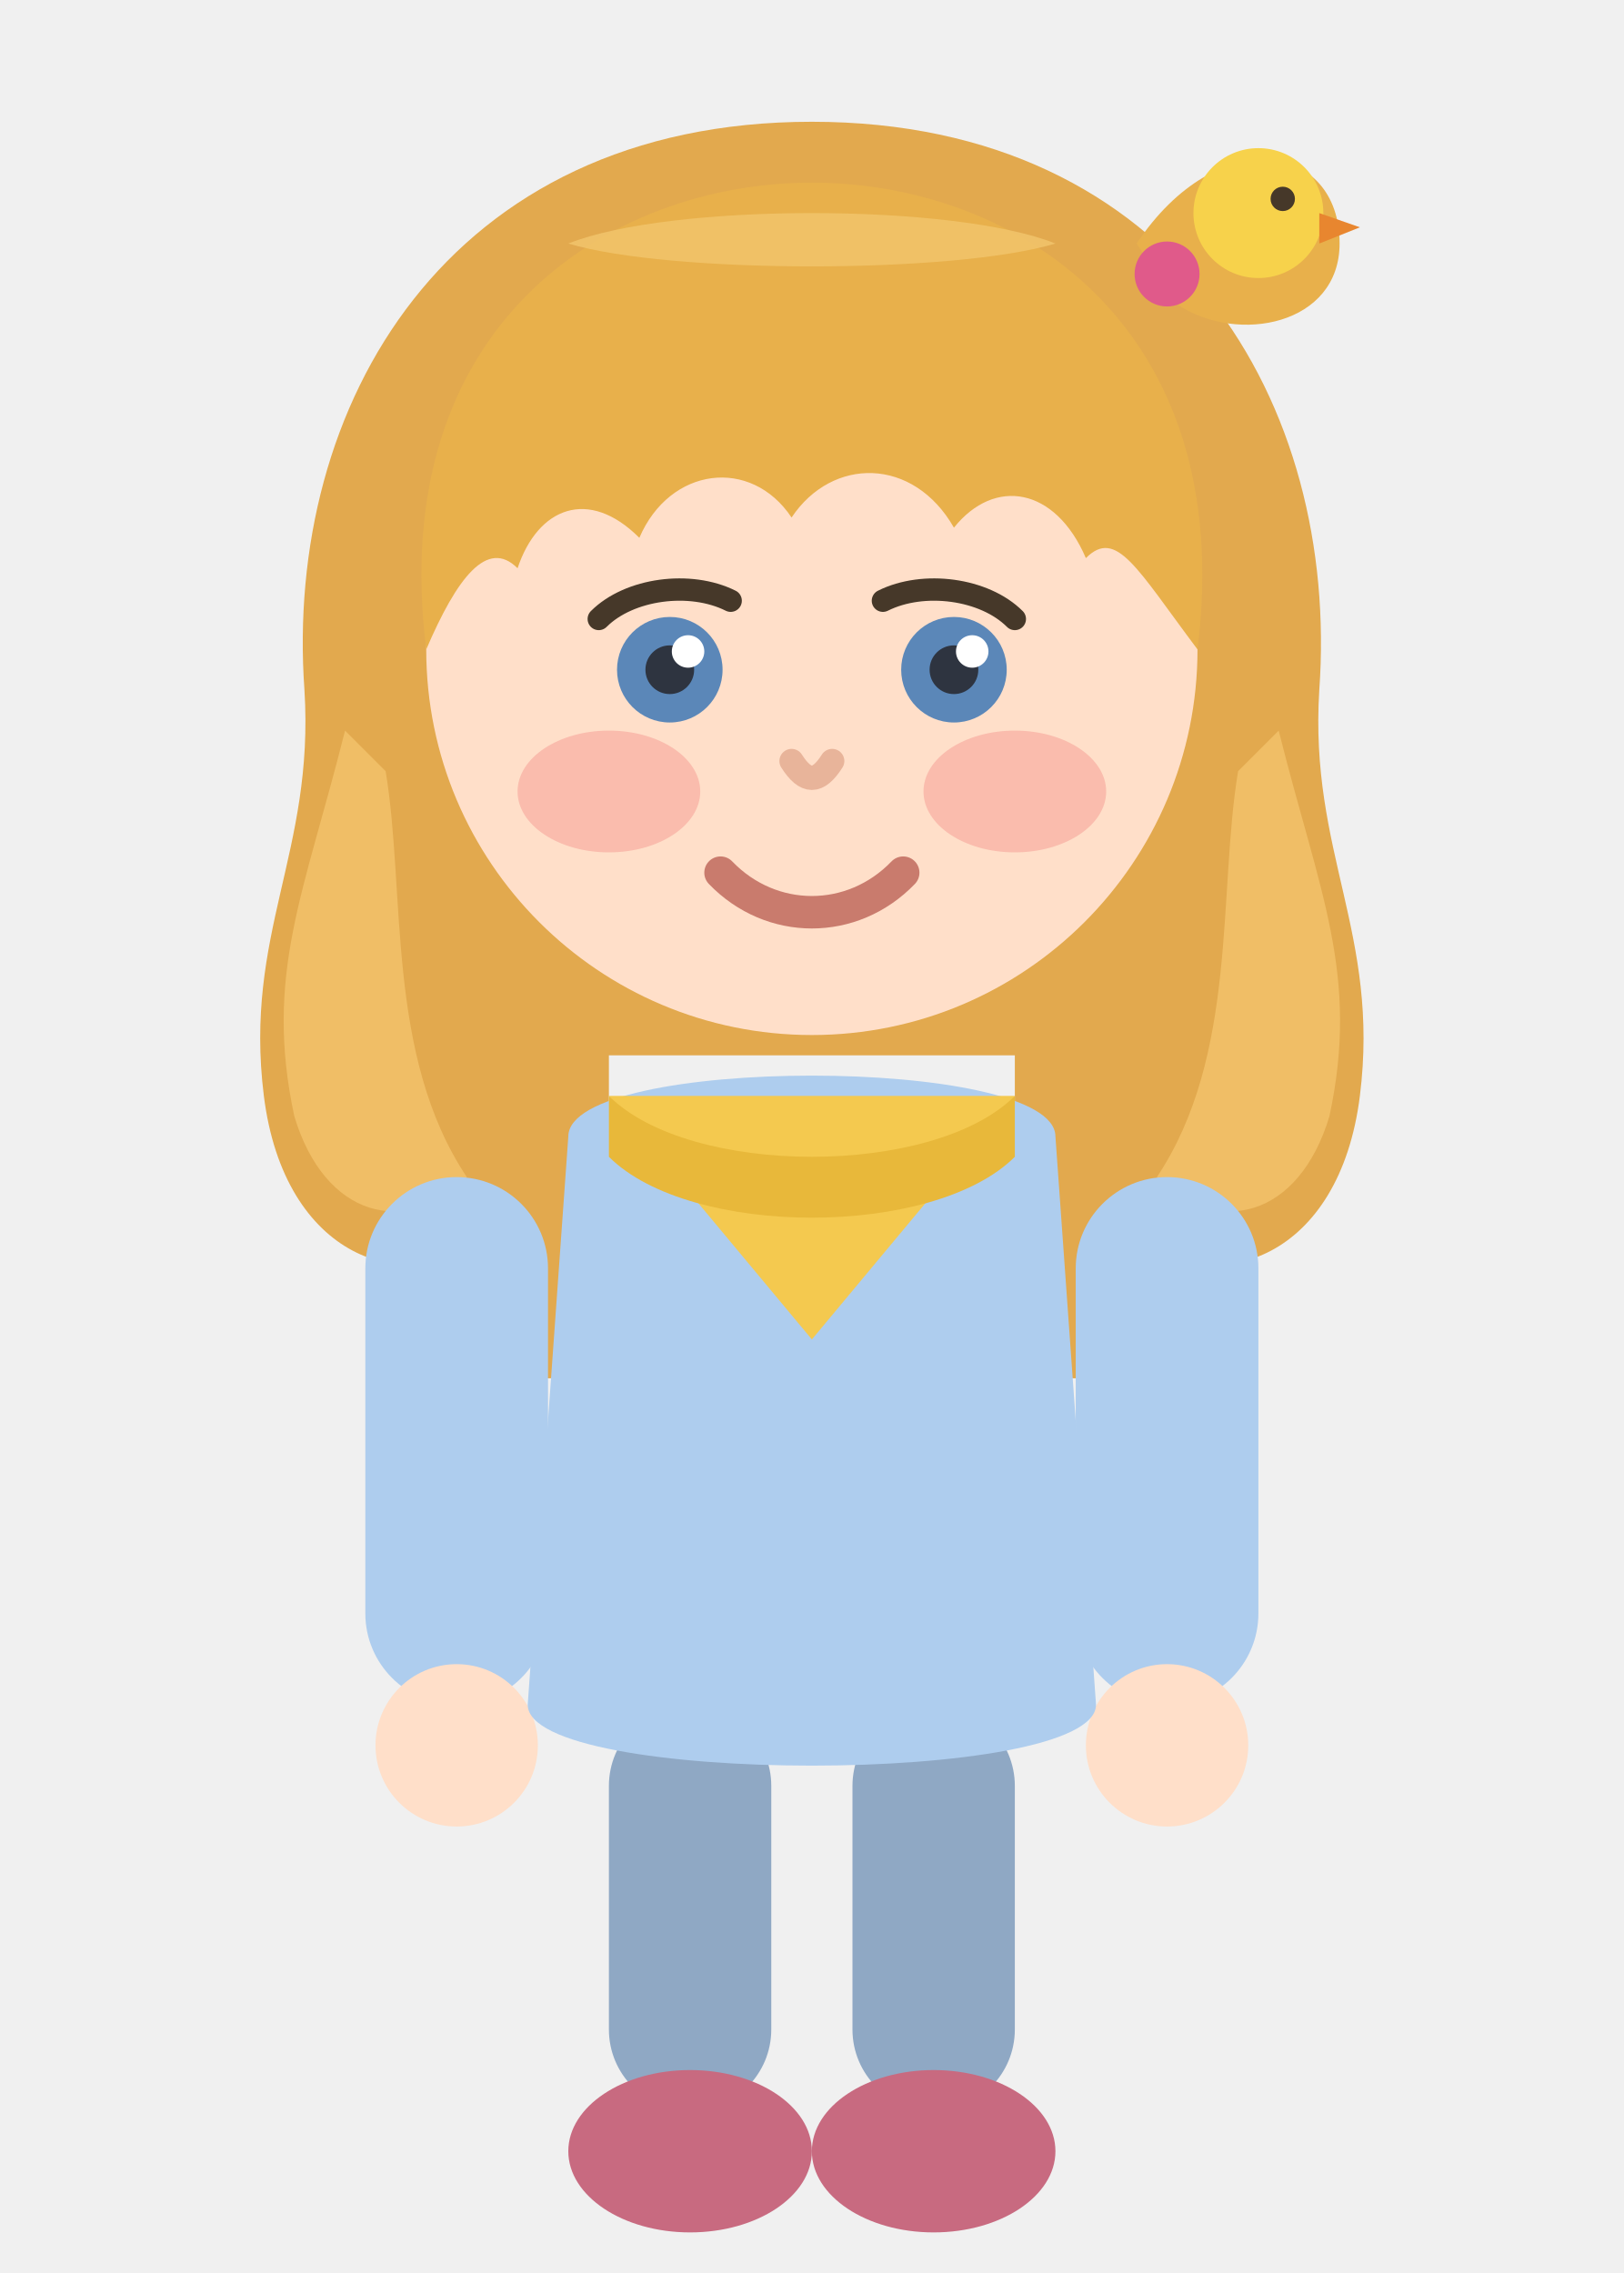
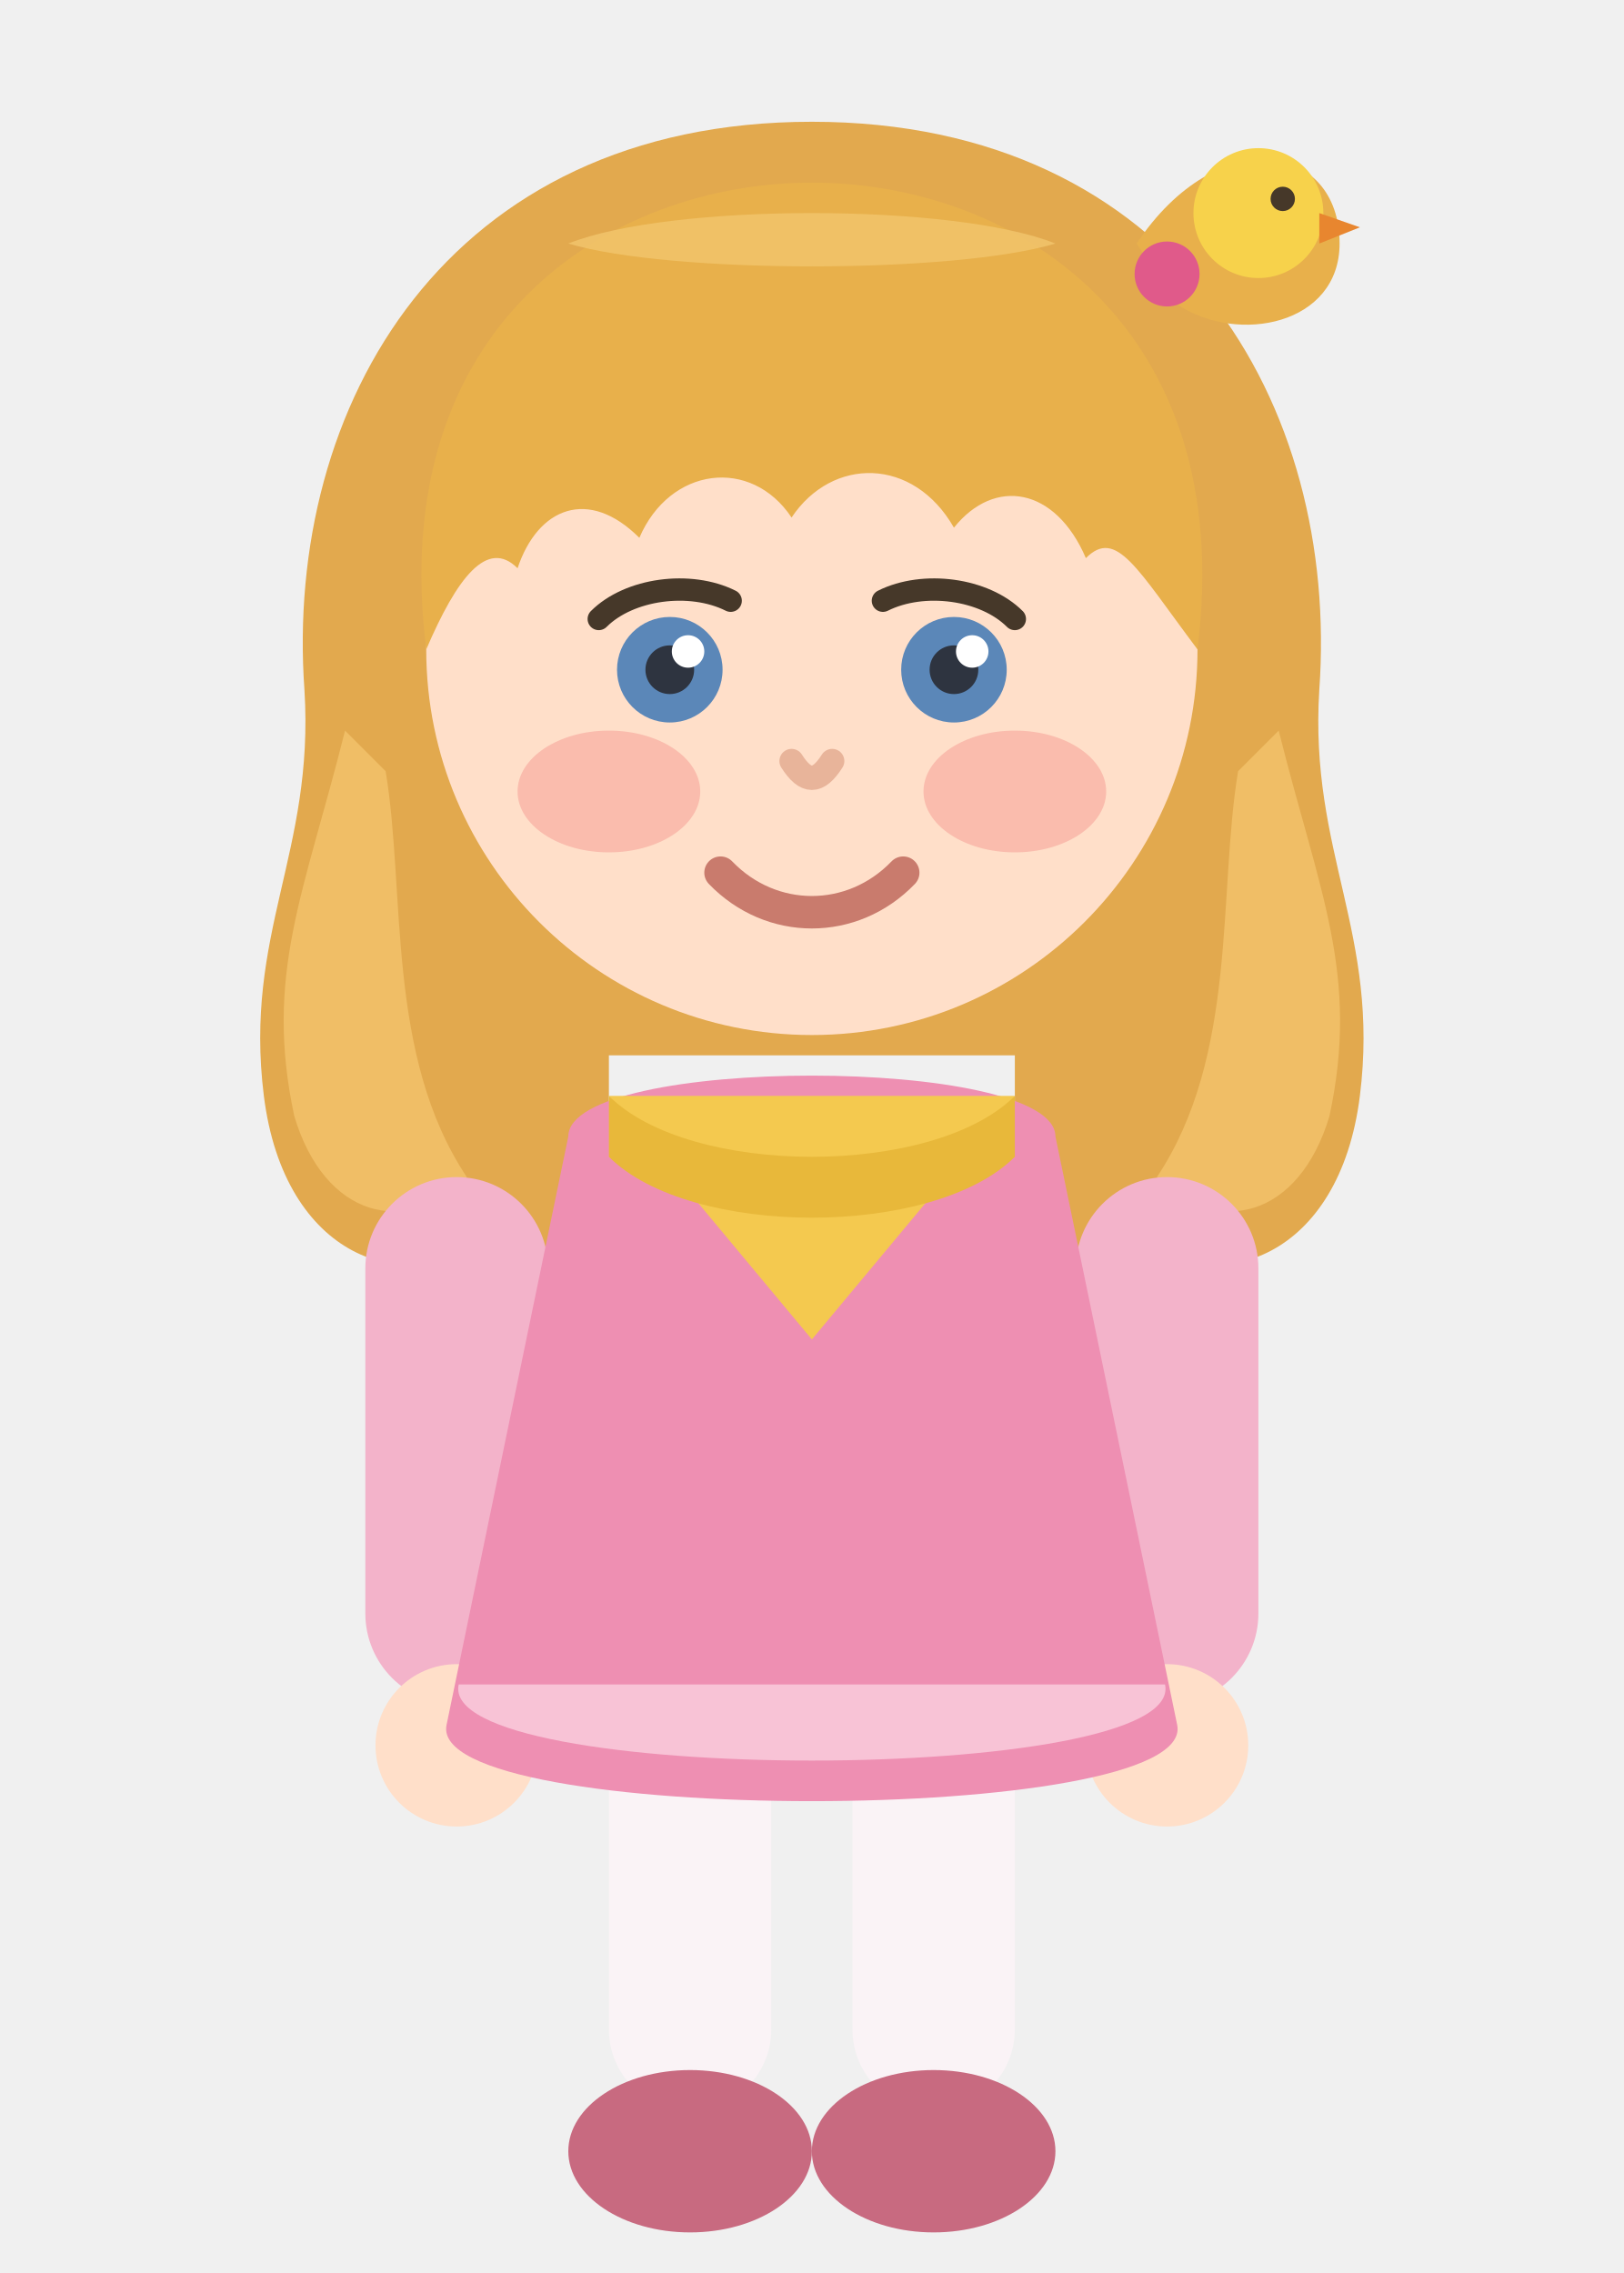
<svg xmlns="http://www.w3.org/2000/svg" viewBox="0 0 80 112">
  <path d="M40 6            C 22 6, 14 20, 15 34            C 15.5 42, 12 46, 13 54            C 14 62, 20 64, 24 61            C 21 65, 25 70, 30 67            L 30 52 L 50 52 L 50 67            C 55 70, 59 65, 56 61            C 60 64, 66 62, 67 54            C 68 46, 64.5 42, 65 34            C 66 20, 58 6, 40 6 Z" fill="#e2a94e" />
  <path d="M17 36 C 15 44, 13 48, 14.5 55 C 16 60, 20 61, 23 58 C 19 52, 20 44, 19 38 Z" fill="#f0be66" />
  <path d="M63 36 C 65 44, 67 48, 65.5 55 C 64 60, 60 61, 57 58 C 61 52, 60 44, 61 38 Z" fill="#f0be66" />
-   <rect x="30" y="84" width="8" height="20" rx="4" fill="#8fa8c4" />
-   <rect x="42" y="84" width="8" height="20" rx="4" fill="#8fa8c4" />
+   <rect x="30" y="84" width="8" height="20" rx="4" fill="#faf3f6" />
+   <rect x="42" y="84" width="8" height="20" rx="4" fill="#faf3f6" />
  <ellipse cx="34" cy="106" rx="6" ry="4" fill="#c86a80" />
  <ellipse cx="46" cy="106" rx="6" ry="4" fill="#c86a80" />
-   <rect x="18" y="58" width="9" height="26" rx="4.5" fill="#aecdee" />
-   <rect x="53" y="58" width="9" height="26" rx="4.5" fill="#aecdee" />
+   <rect x="18" y="58" width="9" height="26" rx="4.5" fill="#f3b3ca" />
+   <rect x="53" y="58" width="9" height="26" rx="4.5" fill="#f3b3ca" />
  <circle cx="22.5" cy="86" r="4" fill="#ffdfc9" />
  <circle cx="57.5" cy="86" r="4" fill="#ffdfc9" />
-   <path d="M28 56 C 28 52, 52 52, 52 56 L 54 84 C 54 88, 26 88, 26 84 Z" fill="#aecdee" />
+   <path d="M28 56 C 28 52, 52 52, 52 56 L 58 85 C 59 90, 21 90, 22 85 Z" fill="#ee8fb2" />
+   <path d="M22.6 83 L 57.4 83 C 58.5 88, 21.5 88, 22.6 83 Z" fill="#f8c3d6" />
  <path d="M30 54 L 50 54 L 40 66 Z" fill="#f4c94f" />
  <path d="M30 54 C 34 58, 46 58, 50 54 L 50 57 C 46 61, 34 61, 30 57 Z" fill="#e8b83a" />
  <circle cx="40" cy="32" r="19" fill="#ffdfc9" />
  <ellipse cx="30" cy="39" rx="4.5" ry="3" fill="#f59f96" opacity="0.55" />
  <ellipse cx="50" cy="39" rx="4.5" ry="3" fill="#f59f96" opacity="0.55" />
  <circle cx="33" cy="33" r="2.6" fill="#5b87b8" />
  <circle cx="47" cy="33" r="2.6" fill="#5b87b8" />
  <circle cx="33" cy="33" r="1.2" fill="#2e3440" />
  <circle cx="47" cy="33" r="1.2" fill="#2e3440" />
  <circle cx="33.9" cy="32.1" r="0.8" fill="#fff" />
  <circle cx="47.9" cy="32.1" r="0.8" fill="#fff" />
  <path d="M29.5 30.5 C 31 29, 34 28.6, 36 29.6" stroke="#463829" stroke-width="1.1" fill="none" stroke-linecap="round" />
  <path d="M43.5 29.6 C 45.5 28.6, 48.5 29, 50 30.5" stroke="#463829" stroke-width="1.1" fill="none" stroke-linecap="round" />
  <path d="M39 37.5 C 39.7 38.6, 40.3 38.6, 41 37.5" stroke="#e8b49a" stroke-width="1.2" fill="none" stroke-linecap="round" />
  <path d="M35.5 43 C 38 45.6, 42 45.6, 44.5 43" stroke="#c97b6d" stroke-width="1.6" fill="none" stroke-linecap="round" />
  <path d="M21 32            C 19 16, 30 9, 40 9            C 50 9, 61 16, 59 32            C 56 28, 55 26, 53.5 27.5            C 52 24, 49 23.5, 47 26            C 45 22.5, 41 22.5, 39 25.5            C 37 22.5, 33 23, 31.5 26.5            C 29 24, 26.5 25, 25.5 28            C 24 26.5, 22.5 28.5, 21 32 Z" fill="#e8b04b" />
  <path d="M28 12 C 33 10, 47 10, 52 12 C 47 13.5, 33 13.5, 28 12 Z" fill="#f2c66d" opacity="0.8" />
  <path d="M56 12 C 60 6, 66 7, 66 12 C 66 16, 61 17, 58 15 Z" fill="#e8b04b" />
  <circle cx="57.5" cy="13.5" r="1.6" fill="#e05a8a" />
  <circle cx="62" cy="10.5" r="3.2" fill="#f7d24b" />
  <circle cx="63.2" cy="9.8" r="0.6" fill="#463829" />
  <path d="M65 10.5 L 67 11.2 L 65 12 Z" fill="#e8862f" />
</svg>
